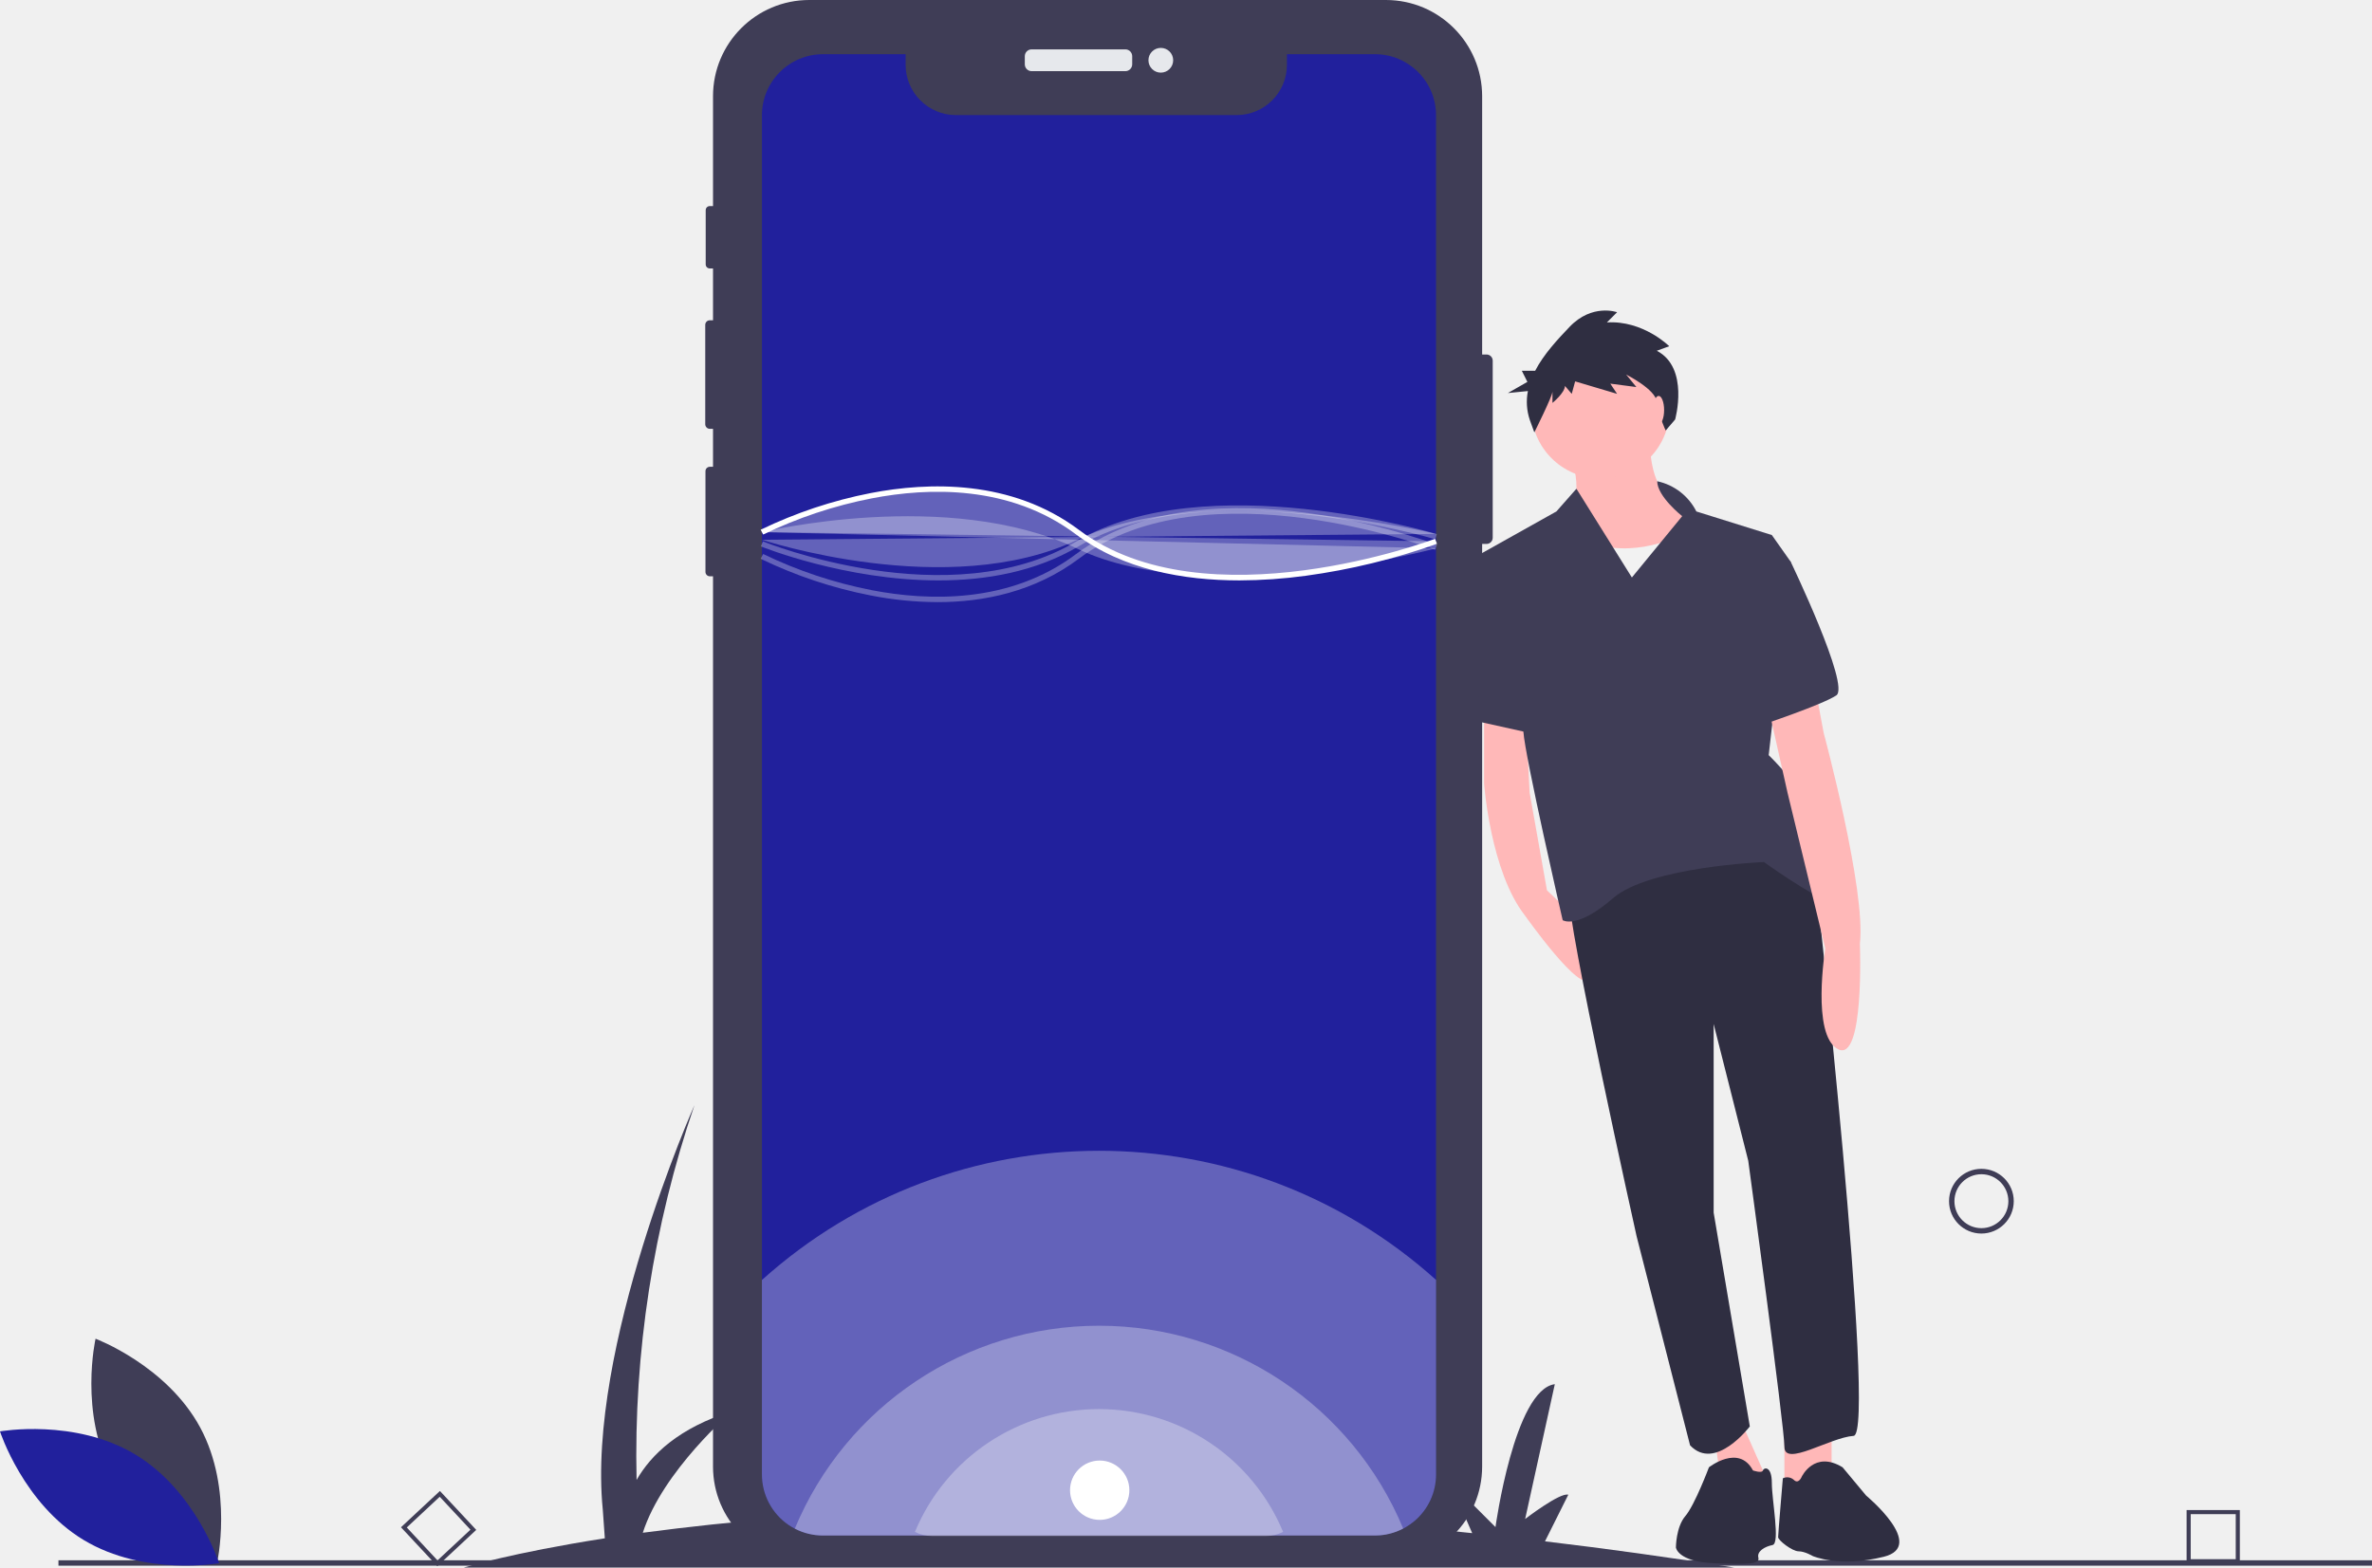
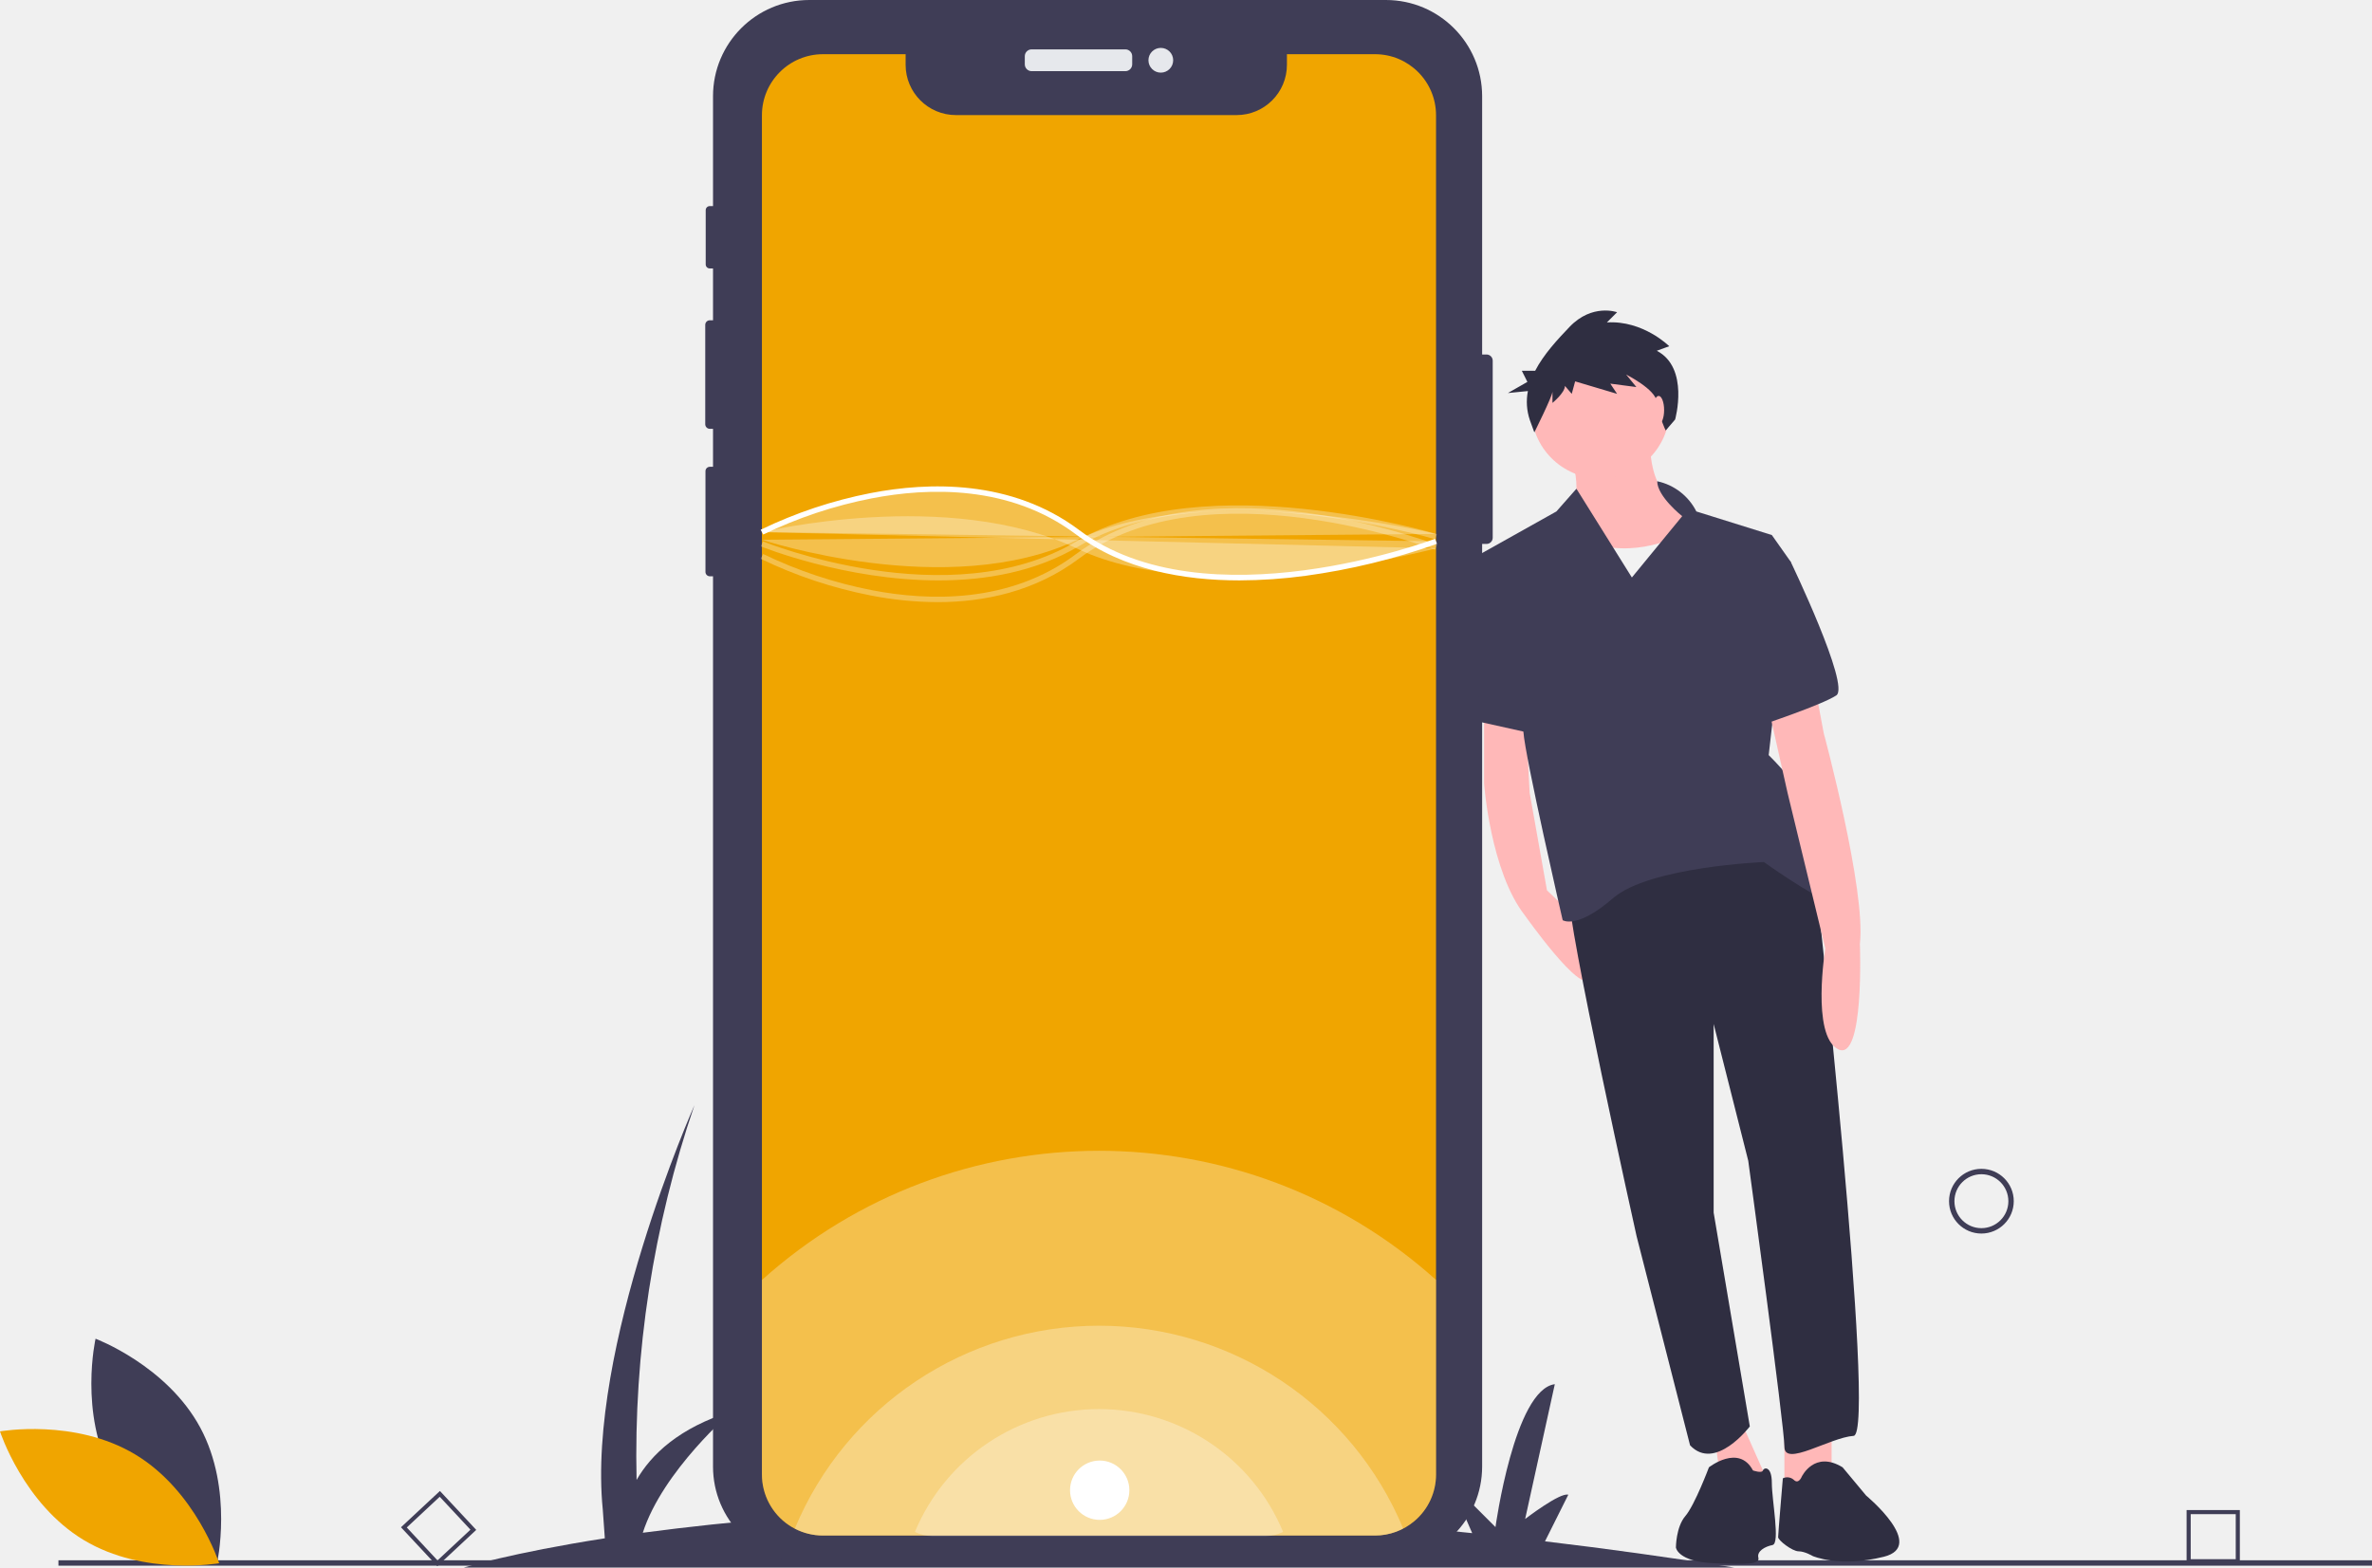
<svg xmlns="http://www.w3.org/2000/svg" id="f7bb3db6-0aca-42e3-bcc4-5e9b3a55e19d" data-name="Layer 1" width="879.5" height="581.351" viewBox="0 0 879.5 581.351">
  <path d="M803.25,740.675q-36.476-5.71-70.143-9.714L741.75,713.675c-3-1-16,9-16,9l11-50c-15,2-22,53-22,53l-17-17,8.368,19.247c-68.681-7.217-127.947-9.469-177.766-8.952L535.75,704.175c-3-1-16,9-16,9l11-50c-15,2-22,53-22,53l-17-17,8.863,20.386A997.852,997.852,0,0,0,398.591,727.777c7.382-22.996,33.159-45.102,33.159-45.102-19.821,6.166-30.132,16.212-35.469,25.525A401.561,401.561,0,0,1,417.75,569.175s-40,90-34,150l.761,10.658C349.712,735.262,332.25,740.675,332.25,740.675Z" transform="translate(-160.25 -159.3247)" fill="#3f3d56" />
  <path d="M894.922,616.811a12,12,0,1,1,12-12A12.014,12.014,0,0,1,894.922,616.811Zm0-22a10,10,0,1,0,10,10A10.011,10.011,0,0,0,894.922,594.811Z" transform="translate(-160.25 -159.3247)" fill="#3f3d56" />
  <path d="M990.75,739.101H971.009V719.36H990.75Zm-18.223-1.519h16.704v-16.704H972.527Z" transform="translate(-160.25 -159.3247)" fill="#3f3d56" />
  <path d="M322.394,740.181l-13.465-14.436L323.365,712.28l13.465,14.436ZM311.075,725.819l11.394,12.215,12.215-11.394L323.29,714.426Z" transform="translate(-160.25 -159.3247)" fill="#3f3d56" />
  <rect x="21.672" y="578.662" width="857.828" height="2" fill="#3f3d56" />
  <path d="M713.725,293.085v65.68a2.296,2.296,0,0,1-2.29,2.29h-1.63v342.15a35.702,35.702,0,0,1-35.7,35.7H460.315a35.693,35.693,0,0,1-35.69-35.7v-330.15h-1.18a1.618,1.618,0,0,1-1.62-1.61v-37.38a1.62,1.62,0,0,1,1.62-1.62h1.18v-14.08H423.435a1.696,1.696,0,0,1-1.69-1.7v-36.87a1.694,1.694,0,0,1,1.69-1.69H424.625v-19.22H423.415a1.498,1.498,0,0,1-1.5-1.5v-20.12a1.507,1.507,0,0,1,1.5-1.51H424.625v-40.74a35.691,35.691,0,0,1,35.69-35.69H674.105a35.7,35.7,0,0,1,35.7,35.69v95.78H711.435A2.296,2.296,0,0,1,713.725,293.085Z" transform="translate(-160.25 -159.3247)" fill="#3f3d56" />
  <rect x="379.979" y="18.307" width="39.823" height="8.086" rx="2.542" fill="#e6e8ec" />
  <circle cx="430.41" cy="22.35" r="4.587" fill="#e6e8ec" />
-   <path d="M692.71,202.075v504.09a22.58,22.58,0,0,1-7.96,17.23,22.642,22.642,0,0,1-14.69,5.41H465.41a22.587,22.587,0,0,1-10.46-2.55,21.155,21.155,0,0,1-2.2-1.3,22.668,22.668,0,0,1-9.99-18.79v-504.09a22.649,22.649,0,0,1,22.65-22.65h30.63v3.93a18.65,18.65,0,0,0,18.65,18.65H618.77a18.65,18.65,0,0,0,18.65-18.65v-3.93h32.64A22.643,22.643,0,0,1,692.71,202.075Z" transform="translate(-160.25 -159.3247)" fill="#21209c" />
+   <path d="M692.71,202.075v504.09a22.58,22.58,0,0,1-7.96,17.23,22.642,22.642,0,0,1-14.69,5.41H465.41a22.587,22.587,0,0,1-10.46-2.55,21.155,21.155,0,0,1-2.2-1.3,22.668,22.668,0,0,1-9.99-18.79v-504.09a22.649,22.649,0,0,1,22.65-22.65h30.63v3.93a18.65,18.65,0,0,0,18.65,18.65H618.77a18.65,18.65,0,0,0,18.65-18.65v-3.93h32.64A22.643,22.643,0,0,1,692.71,202.075Z" transform="translate(-160.25 -159.3247)" fill="#f0a500" />
  <path d="M692.71,634.005v72.16a22.58,22.58,0,0,1-7.96,17.23,22.642,22.642,0,0,1-14.69,5.41H465.41a22.587,22.587,0,0,1-10.46-2.55,21.155,21.155,0,0,1-2.2-1.3,22.668,22.668,0,0,1-9.99-18.79v-72.13a186.971,186.971,0,0,1,249.95-.03Z" transform="translate(-160.25 -159.3247)" fill="#fff" opacity="0.3" />
  <path d="M680.54,726.235a22.41,22.41,0,0,1-10.48,2.57H465.41a22.587,22.587,0,0,1-10.46-2.55,122.161,122.161,0,0,1,225.59-.02Z" transform="translate(-160.25 -159.3247)" fill="#fff" opacity="0.3" />
  <path d="M636,727.445A13.561,13.561,0,0,1,629.658,729H505.82a13.668,13.668,0,0,1-6.33-1.543A73.923,73.923,0,0,1,636,727.445Z" transform="translate(-160.25 -159.3247)" fill="#fff" opacity="0.3" />
  <path d="M619.796,374.575c-20.529,0-43.058-3.909-60.646-17.1-24.487-18.365-54.657-17.385-75.653-13.328a164.863,164.863,0,0,0-40.274,13.415l-.925-1.773a166.957,166.957,0,0,1,40.768-13.595c21.409-4.144,52.197-5.134,77.285,13.682,47,35.25,131.158,3.59,132.001,3.268l.717,1.867a242.355,242.355,0,0,1-48.706,11.857A186.202,186.202,0,0,1,619.796,374.575Z" transform="translate(-160.25 -159.3247)" fill="#fff" />
  <path d="M442.75,356.675s69-16.712,117,6.17,133-.17,133-.17" transform="translate(-160.25 -159.3247)" fill="#fff" opacity="0.3" />
  <path d="M507.891,382.636a131.456,131.456,0,0,1-24.826-2.479A166.957,166.957,0,0,1,442.297,366.562l.925-1.773a164.862,164.862,0,0,0,40.274,13.415c20.996,4.057,51.166,5.037,75.653-13.328,25.066-18.8,60.177-18.747,85.212-15.392a242.355,242.355,0,0,1,48.706,11.857l-.717,1.867c-.845-.324-85.001-31.983-132.001,3.268C543.898,378.814,524.993,382.636,507.891,382.636Z" transform="translate(-160.25 -159.3247)" fill="#fff" opacity="0.3" />
  <path d="M508.231,374.584c-34.634,0-65.391-12.425-65.852-12.615l.762-1.85c.685.282,69.088,27.899,116.1.064,47.825-28.32,132.906-3.041,133.759-2.782l-.58,1.914c-.845-.256-85.093-25.281-132.161,2.589C544.197,371.415,525.719,374.584,508.231,374.584Z" transform="translate(-160.25 -159.3247)" fill="#fff" opacity="0.3" />
  <path d="M442.76,359.505s68.99,22.882,116.99,0,132.96-2.162,132.96-2.162" transform="translate(-160.25 -159.3247)" fill="#fff" opacity="0.3" />
  <path d="M710.519,420.725v29.153s2.332,32.651,15.159,48.977c0,0,20.99,29.736,23.905,23.322l-3.59-21.115-12.152-11.536-6.414-36.149-1.749-32.651Z" transform="translate(-160.25 -159.3247)" fill="#ffb8b8" />
  <polygon points="679.124 524.941 679.124 546.514 661.633 552.928 661.633 527.856 679.124 524.941" fill="#ffb8b8" />
  <polygon points="643.558 522.609 655.219 548.846 638.894 555.843 635.395 530.189 643.558 522.609" fill="#ffb8b8" />
  <path d="M832.961,480.779s23.322,210.483,14.576,211.066-25.654,11.661-25.654,4.081S808.472,589.811,808.472,589.811L795.645,539.085V609.052l13.41,79.296s-12.827,16.909-22.156,6.997l-19.824-77.546S740.838,500.02,742.004,490.691C742.004,490.691,802.059,439.382,832.961,480.779Z" transform="translate(-160.25 -159.3247)" fill="#2f2e41" />
  <path d="M828.296,707.005s4.664-9.912,15.159-3.498l8.746,10.495S874.75,732.675,858.75,736.675c-16.491,4.123-26.372-.263-26.372-.263s-2.915-1.749-5.247-1.749-7.58-4.081-7.58-5.248,1.749-21.827,1.749-21.827a3.677,3.677,0,0,1,4.081.583C827.13,709.92,828.296,707.005,828.296,707.005Z" transform="translate(-160.25 -159.3247)" fill="#2f2e41" />
  <path d="M793.896,703.507s11.078-8.746,16.326,1.166c0,0,3.304,1.166,3.693,0s3.304-1.749,3.304,4.664,3.166,22.41.251,22.993-5.831,2.332-5.247,4.664-3.166,2.661-16.576,2.078-13.993-5.831-13.993-5.831,0-7.58,3.498-11.661S793.896,703.507,793.896,703.507Z" transform="translate(-160.25 -159.3247)" fill="#2f2e41" />
  <path d="M772.323,321.605s-2.915,21.573,15.742,29.153-41.397,32.651-47.228,18.075,1.166-19.241,1.166-19.241,5.831-5.831.583-21.573Z" transform="translate(-160.25 -159.3247)" fill="#ffb8b8" />
  <circle cx="593.415" cy="151.785" r="25.654" fill="#ffb8b8" />
  <path d="M783.401,357.755s-17.492,9.329-34.4,2.332-16.326,23.322-16.326,23.322l8.746,22.739,60.638-5.831-4.081-34.983Z" transform="translate(-160.25 -159.3247)" fill="#f2f2f2" />
  <path d="M774.711,337.804a21.166,21.166,0,0,1,14.521,11.205l27.987,8.746,6.997,9.912-8.163,71.716s15.159,14.576,15.159,22.739,18.658,36.149,9.329,32.651-26.238-15.743-26.238-15.743-42.563,1.749-55.973,13.41-18.658,8.163-18.658,8.163-13.993-60.638-14.576-69.967-16.909-65.302-16.909-65.302l29.153-16.326,7.425-8.425,20.561,32.913L783.984,350.758S774.766,343.508,774.711,337.804Z" transform="translate(-160.25 -159.3247)" fill="#3f3d56" />
  <path d="M832.961,412.562l3.498,18.658s15.743,58.306,13.41,78.129c0,0,1.749,44.312-8.163,39.065s-4.664-37.316-4.664-37.316L823.049,453.376l-7.58-33.817Z" transform="translate(-160.25 -159.3247)" fill="#ffb8b8" />
  <path d="M818.384,364.168l5.831,3.498s22.156,46.061,16.909,49.56S813.137,428.304,813.137,428.304Z" transform="translate(-160.25 -159.3247)" fill="#3f3d56" />
  <polygon points="561.93 206.01 548.228 205.718 545.022 211.257 549.103 267.814 570.093 272.478 561.93 206.01" fill="#3f3d56" />
  <path d="M774.556,289.413l4.624-1.681s-9.668-9.669-23.12-8.828l3.783-3.783s-9.248-3.363-17.656,5.465c-4.42,4.641-9.533,10.095-12.721,16.24h-4.952l2.067,4.134-7.234,4.134,7.425-.743a20.859,20.859,0,0,0,.702,10.706l1.681,4.624s6.726-13.452,6.726-15.133v4.204s4.624-3.783,4.624-6.306l2.522,2.943,1.261-4.624,15.554,4.624-2.522-3.783,9.669,1.261-3.783-4.624s10.93,5.465,11.35,10.089,3.306,10.652,3.306,10.652l3.498-4.081S786.747,295.719,774.556,289.413Z" transform="translate(-160.25 -159.3247)" fill="#2f2e41" />
  <ellipse cx="614.988" cy="152.077" rx="2.041" ry="5.247" fill="#ffb8b8" />
  <path d="M201.884,706.341c12.428,23.049,38.806,32.944,38.806,32.944s6.227-27.475-6.201-50.524-38.806-32.944-38.806-32.944S189.456,683.292,201.884,706.341Z" transform="translate(-160.25 -159.3247)" fill="#3f3d56" />
-   <path d="M210.427,698.758c22.438,13.5,31.08,40.314,31.08,40.314s-27.738,4.927-50.177-8.573S160.25,690.185,160.25,690.185,187.988,685.258,210.427,698.758Z" transform="translate(-160.25 -159.3247)" fill="#21209c" />
+   <path d="M210.427,698.758c22.438,13.5,31.08,40.314,31.08,40.314s-27.738,4.927-50.177-8.573S160.25,690.185,160.25,690.185,187.988,685.258,210.427,698.758Z" transform="translate(-160.25 -159.3247)" fill="#f0a500" />
  <path d="M442.76,356.675s68.99-36,116.99,0,132.96,3.402,132.96,3.402" transform="translate(-160.25 -159.3247)" fill="#fff" opacity="0.3" />
  <circle cx="407.75" cy="552.675" r="11" fill="#fff" />
</svg>
